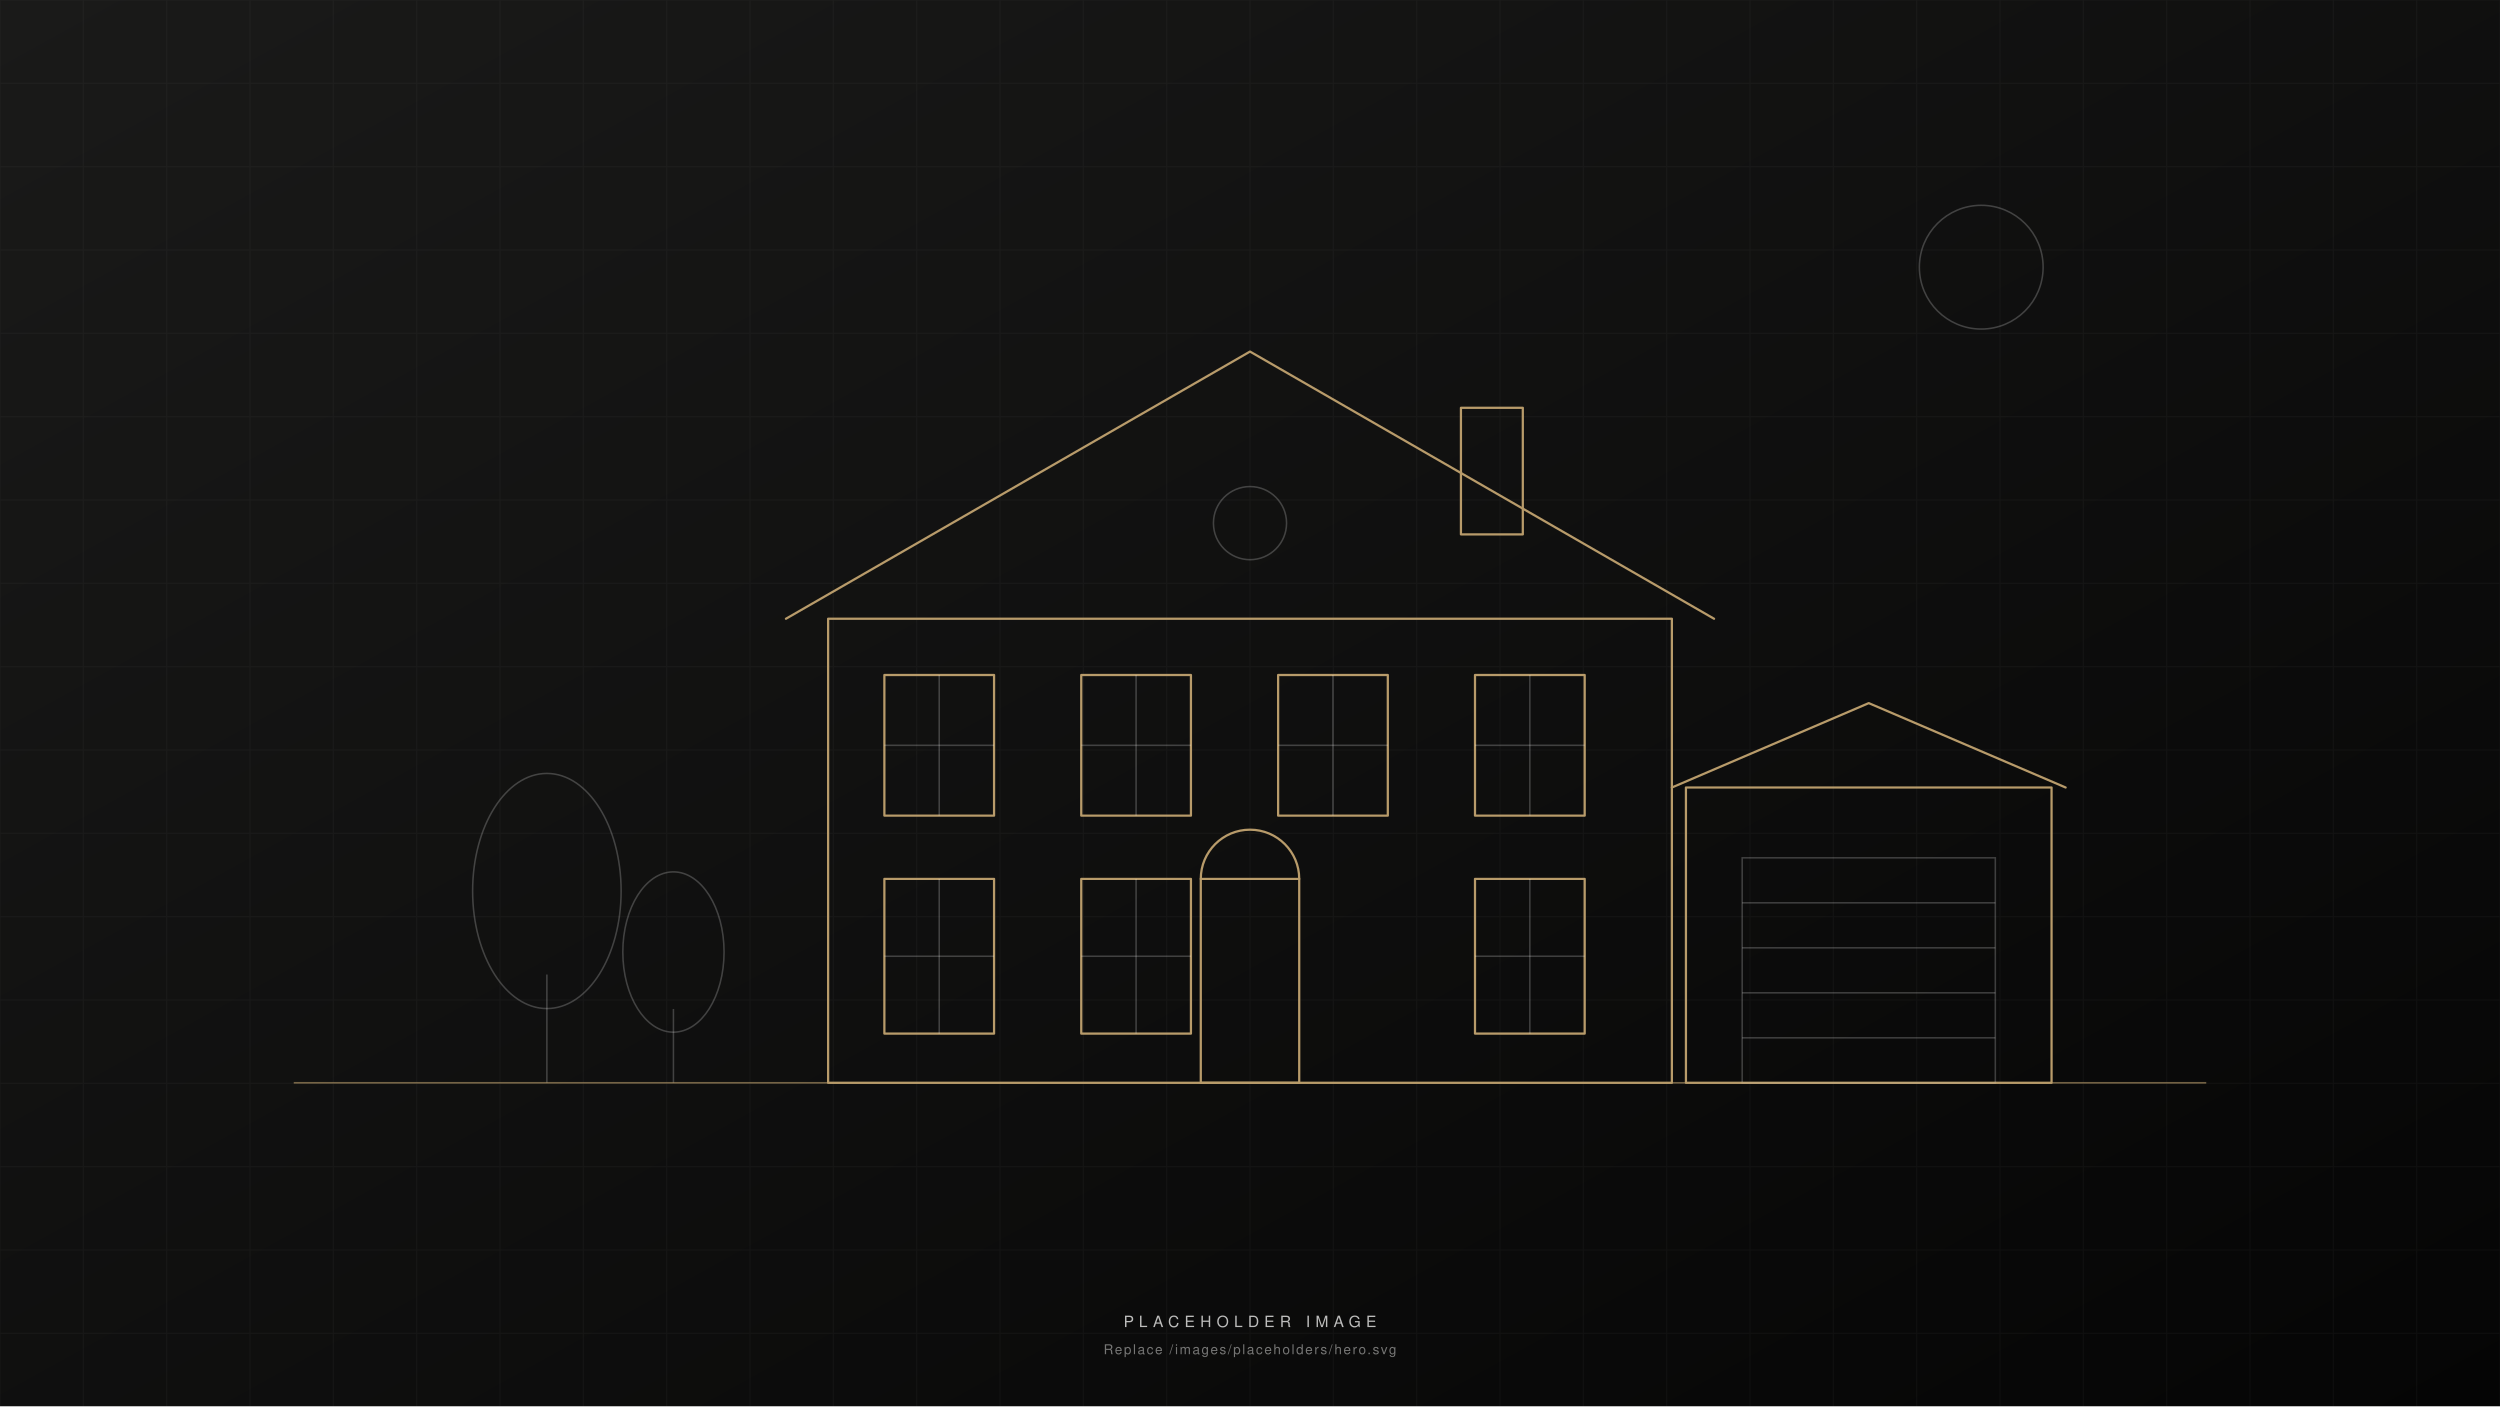
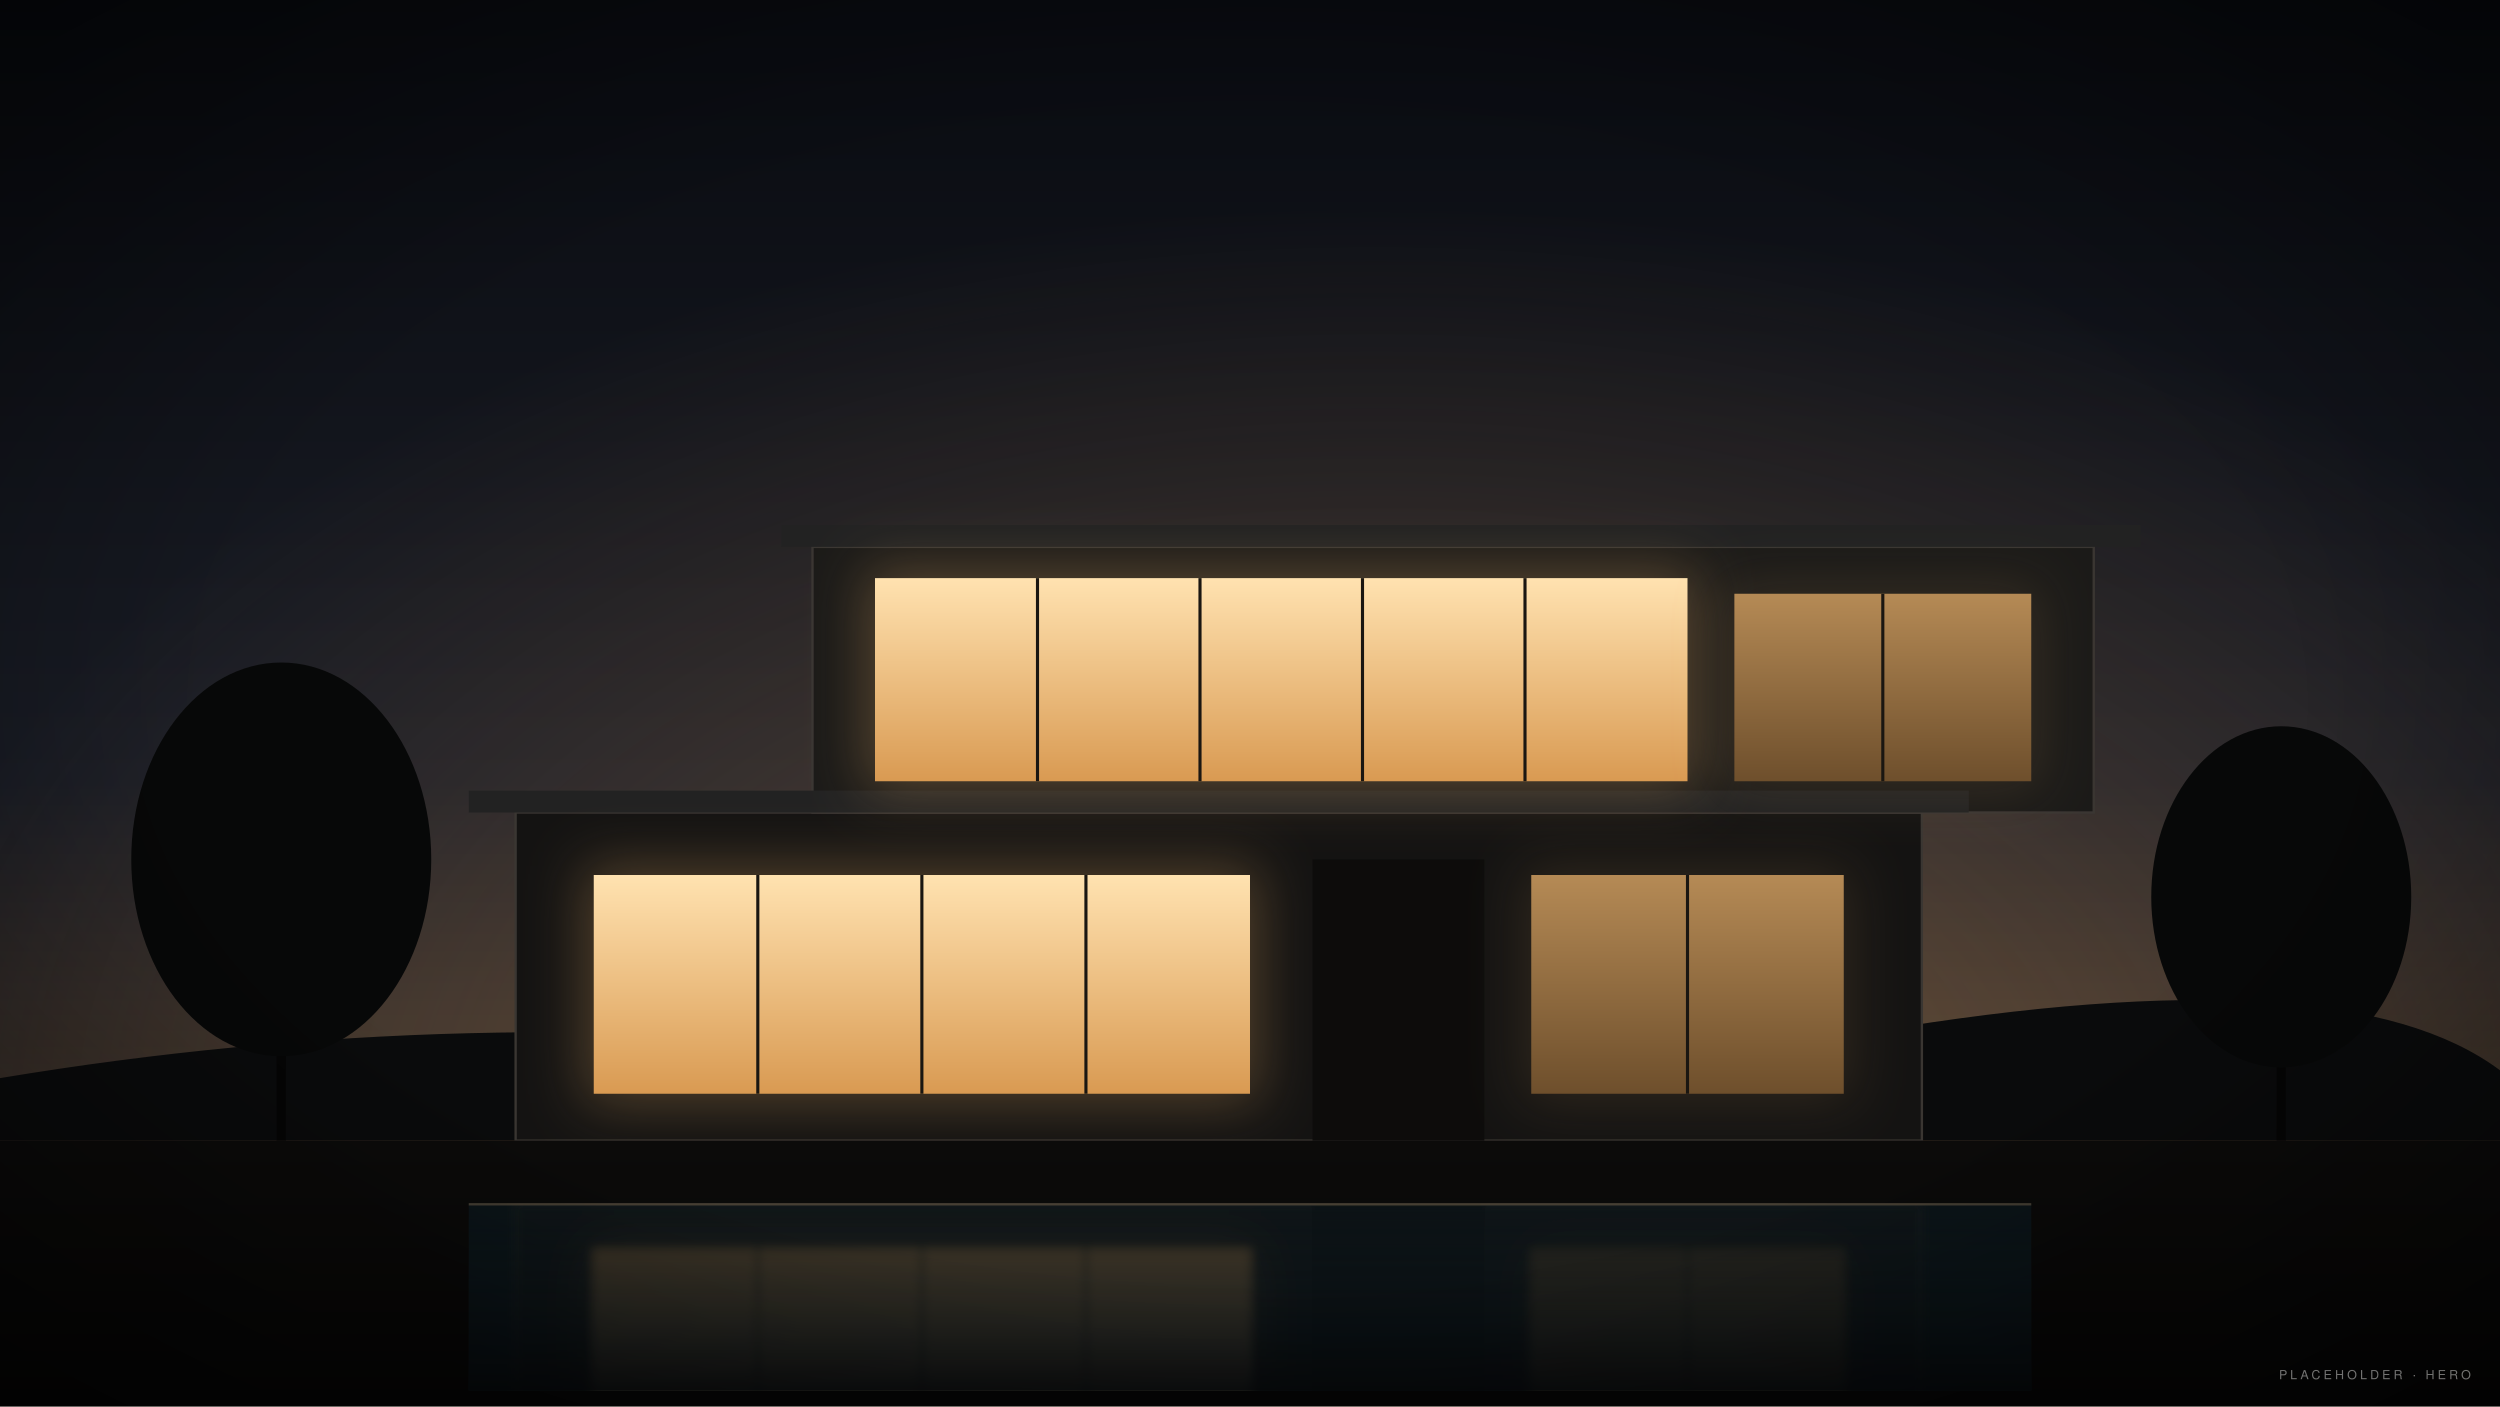
<svg xmlns="http://www.w3.org/2000/svg" viewBox="0 0 2400 1350" preserveAspectRatio="xMidYMid slice" role="img">
  <defs>
-     <linearGradient id="bg" x1="0" y1="0" x2="1" y2="1">
-       <stop offset="0" stop-color="#1A1A19" />
-       <stop offset="1" stop-color="#050505" />
+     <linearGradient id="skyFull" x1="0" y1="0" x2="0" y2="1">
+       <stop offset="0" stop-color="#07090e" />
+       <stop offset="0.55" stop-color="#1a1d26" />
+       <stop offset="0.85" stop-color="#4a3a2c" />
+       <stop offset="1" stop-color="#6e5238" />
    </linearGradient>
+     <linearGradient id="sky" x1="0" y1="0" x2="0" y2="1">
+       <stop offset="0" stop-color="#1c2230" />
+       <stop offset="0.7" stop-color="#5b4632" />
+       <stop offset="1" stop-color="#8a6644" />
+     </linearGradient>
+     <linearGradient id="warm" x1="0" y1="0" x2="0" y2="1">
+       <stop offset="0" stop-color="#ffe2b0" />
+       <stop offset="1" stop-color="#d99a52" />
+     </linearGradient>
+     <linearGradient id="warmDim" x1="0" y1="0" x2="0" y2="1">
+       <stop offset="0" stop-color="#b58a55" />
+       <stop offset="1" stop-color="#6e4f2c" />
+     </linearGradient>
+     <linearGradient id="groundG" x1="0" y1="0" x2="0" y2="1">
+       <stop offset="0" stop-color="#0c0b0a" />
+       <stop offset="1" stop-color="#030303" />
+     </linearGradient>
+     <linearGradient id="poolFade" x1="0" y1="0" x2="0" y2="1">
+       <stop offset="0" stop-color="#0b1418" stop-opacity="0" />
+       <stop offset="1" stop-color="#05080a" stop-opacity="0.9" />
+     </linearGradient>
+     <linearGradient id="wall" x1="0" y1="0" x2="0" y2="1">
+       <stop offset="0" stop-color="#1d1813" />
+       <stop offset="1" stop-color="#2c241b" />
+     </linearGradient>
+     <linearGradient id="floor" x1="0" y1="0" x2="0" y2="1">
+       <stop offset="0" stop-color="#2b2219" />
+       <stop offset="1" stop-color="#0d0a07" />
+     </linearGradient>
+     <radialGradient id="horizonGlow" cx="0.55" cy="0.78" r="0.6">
+       <stop offset="0" stop-color="#d79a5c" stop-opacity="0.35" />
+       <stop offset="1" stop-color="#d79a5c" stop-opacity="0" />
+     </radialGradient>
+     <filter id="bloom" x="-50%" y="-50%" width="200%" height="200%">
+       <feGaussianBlur stdDeviation="18" />
+     </filter>
+     <filter id="soft">
+       <feGaussianBlur stdDeviation="3" />
+     </filter>
+     <radialGradient id="vignette" cx="0.5" cy="0.5" r="0.75">
+       <stop offset="0.55" stop-color="#000" stop-opacity="0" />
+       <stop offset="1" stop-color="#000" stop-opacity="0.65" />
+     </radialGradient>
  </defs>
-   <rect width="2400" height="1350" fill="url(#bg)" />
-   <path d="M0 0V1350M80 0V1350M160 0V1350M240 0V1350M320 0V1350M400 0V1350M480 0V1350M560 0V1350M640 0V1350M720 0V1350M800 0V1350M880 0V1350M960 0V1350M1040 0V1350M1120 0V1350M1200 0V1350M1280 0V1350M1360 0V1350M1440 0V1350M1520 0V1350M1600 0V1350M1680 0V1350M1760 0V1350M1840 0V1350M1920 0V1350M2000 0V1350M2080 0V1350M2160 0V1350M2240 0V1350M2320 0V1350M2400 0V1350M0 0H2400M0 80H2400M0 160H2400M0 240H2400M0 320H2400M0 400H2400M0 480H2400M0 560H2400M0 640H2400M0 720H2400M0 800H2400M0 880H2400M0 960H2400M0 1040H2400M0 1120H2400M0 1200H2400M0 1280H2400" stroke="#F8F8F6" stroke-opacity="0.035" stroke-width="1" />
-   <g transform="translate(120 0) scale(1.35)">
-     <polyline points="470,440 800,250 1130,440" fill="none" stroke="#B89B6A" stroke-width="1.6" stroke-linejoin="round" stroke-linecap="round" />
-     <rect x="500" y="440" width="600" height="330" fill="none" stroke="#B89B6A" stroke-width="1.6" stroke-linejoin="round" stroke-linecap="round" />
-     <rect x="950" y="290" width="44" height="90" fill="none" stroke="#B89B6A" stroke-width="1.6" stroke-linejoin="round" stroke-linecap="round" />
-     <rect x="540" y="480" width="78" height="100" fill="none" stroke="#B89B6A" stroke-width="1.6" stroke-linejoin="round" stroke-linecap="round" />
-     <line x1="579" y1="480" x2="579" y2="580" fill="none" stroke="#F8F8F6" stroke-opacity="0.22" stroke-width="1.1" />
-     <line x1="540" y1="530" x2="618" y2="530" fill="none" stroke="#F8F8F6" stroke-opacity="0.22" stroke-width="1.1" />
-     <rect x="680" y="480" width="78" height="100" fill="none" stroke="#B89B6A" stroke-width="1.6" stroke-linejoin="round" stroke-linecap="round" />
-     <line x1="719" y1="480" x2="719" y2="580" fill="none" stroke="#F8F8F6" stroke-opacity="0.22" stroke-width="1.1" />
-     <line x1="680" y1="530" x2="758" y2="530" fill="none" stroke="#F8F8F6" stroke-opacity="0.22" stroke-width="1.1" />
-     <rect x="820" y="480" width="78" height="100" fill="none" stroke="#B89B6A" stroke-width="1.6" stroke-linejoin="round" stroke-linecap="round" />
-     <line x1="859" y1="480" x2="859" y2="580" fill="none" stroke="#F8F8F6" stroke-opacity="0.22" stroke-width="1.1" />
-     <line x1="820" y1="530" x2="898" y2="530" fill="none" stroke="#F8F8F6" stroke-opacity="0.22" stroke-width="1.1" />
-     <rect x="960" y="480" width="78" height="100" fill="none" stroke="#B89B6A" stroke-width="1.6" stroke-linejoin="round" stroke-linecap="round" />
-     <line x1="999" y1="480" x2="999" y2="580" fill="none" stroke="#F8F8F6" stroke-opacity="0.22" stroke-width="1.1" />
-     <line x1="960" y1="530" x2="1038" y2="530" fill="none" stroke="#F8F8F6" stroke-opacity="0.22" stroke-width="1.1" />
-     <rect x="540" y="625" width="78" height="110" fill="none" stroke="#B89B6A" stroke-width="1.6" stroke-linejoin="round" stroke-linecap="round" />
-     <line x1="579" y1="625" x2="579" y2="735" fill="none" stroke="#F8F8F6" stroke-opacity="0.22" stroke-width="1.1" />
-     <line x1="540" y1="680" x2="618" y2="680" fill="none" stroke="#F8F8F6" stroke-opacity="0.22" stroke-width="1.1" />
-     <rect x="680" y="625" width="78" height="110" fill="none" stroke="#B89B6A" stroke-width="1.6" stroke-linejoin="round" stroke-linecap="round" />
-     <line x1="719" y1="625" x2="719" y2="735" fill="none" stroke="#F8F8F6" stroke-opacity="0.22" stroke-width="1.1" />
-     <line x1="680" y1="680" x2="758" y2="680" fill="none" stroke="#F8F8F6" stroke-opacity="0.22" stroke-width="1.1" />
-     <rect x="960" y="625" width="78" height="110" fill="none" stroke="#B89B6A" stroke-width="1.6" stroke-linejoin="round" stroke-linecap="round" />
-     <line x1="999" y1="625" x2="999" y2="735" fill="none" stroke="#F8F8F6" stroke-opacity="0.22" stroke-width="1.1" />
-     <line x1="960" y1="680" x2="1038" y2="680" fill="none" stroke="#F8F8F6" stroke-opacity="0.22" stroke-width="1.1" />
-     <rect x="765" y="625" width="70" height="145" fill="none" stroke="#B89B6A" stroke-width="1.6" stroke-linejoin="round" stroke-linecap="round" />
-     <path d="M765 625 a35 35 0 0 1 70 0" fill="none" stroke="#B89B6A" stroke-width="1.6" stroke-linejoin="round" stroke-linecap="round" />
-     <polyline points="1100,560 1240,500 1380,560" fill="none" stroke="#B89B6A" stroke-width="1.6" stroke-linejoin="round" stroke-linecap="round" />
-     <rect x="1110" y="560" width="260" height="210" fill="none" stroke="#B89B6A" stroke-width="1.6" stroke-linejoin="round" stroke-linecap="round" />
-     <rect x="1150" y="610" width="180" height="160" fill="none" stroke="#F8F8F6" stroke-opacity="0.22" stroke-width="1.1" />
-     <line x1="1150" y1="642" x2="1330" y2="642" fill="none" stroke="#F8F8F6" stroke-opacity="0.22" stroke-width="1.1" />
-     <line x1="1150" y1="674" x2="1330" y2="674" fill="none" stroke="#F8F8F6" stroke-opacity="0.22" stroke-width="1.1" />
-     <line x1="1150" y1="706" x2="1330" y2="706" fill="none" stroke="#F8F8F6" stroke-opacity="0.22" stroke-width="1.1" />
-     <line x1="1150" y1="738" x2="1330" y2="738" fill="none" stroke="#F8F8F6" stroke-opacity="0.22" stroke-width="1.1" />
-     <circle cx="800" cy="372" r="26" fill="none" stroke="#F8F8F6" stroke-opacity="0.22" stroke-width="1.1" />
-     <line x1="300" y1="770" x2="300" y2="693" fill="none" stroke="#F8F8F6" stroke-opacity="0.22" stroke-width="1.1" />
-     <ellipse cx="300" cy="633.6" rx="52.8" ry="83.6" fill="none" stroke="#F8F8F6" stroke-opacity="0.22" stroke-width="1.1" />
-     <line x1="390" y1="770" x2="390" y2="717.5" fill="none" stroke="#F8F8F6" stroke-opacity="0.22" stroke-width="1.1" />
-     <ellipse cx="390" cy="677" rx="36" ry="57" fill="none" stroke="#F8F8F6" stroke-opacity="0.22" stroke-width="1.1" />
-     <line x1="120" y1="770" x2="1480" y2="770" stroke="#B89B6A" stroke-opacity="0.6" stroke-width="1.2" />
-     <circle cx="1320" cy="190" r="44" fill="none" stroke="#F8F8F6" stroke-opacity="0.22" stroke-width="1.1" />
+   <rect width="2400" height="1350" fill="#050505" />
+   <g transform="translate(0 -75) scale(1.5)">
+     <rect width="1600" height="1000" fill="url(#skyFull)" />
+     <rect width="1600" height="1000" fill="url(#horizonGlow)" />
+     <path d="M0 740 Q300 690 600 725 T1200 710 T1600 735 V780 H0 Z" fill="#0a0b0c" />
+     <rect x="177" y="690" width="6" height="90" fill="#050505" />
+     <ellipse cx="180" cy="600" rx="96" ry="126" fill="#070808" />
+     <rect x="1457" y="702" width="6" height="78" fill="#050505" />
+     <ellipse cx="1460" cy="624" rx="83.2" ry="109.2" fill="#070808" />
+     <rect x="330" y="570" width="900" height="210" fill="#141312" stroke="#3a3632" stroke-width="1.5" />
+     <rect x="520" y="400" width="820" height="170" fill="#1b1a18" stroke="#3a3632" stroke-width="1.5" />
+     <rect x="300" y="556" width="960" height="14" fill="#222" />
+     <rect x="500" y="386" width="870" height="14" fill="#222" />
+     <rect x="554" y="414" width="532" height="142" fill="#f0b46a" opacity="0.28" filter="url(#bloom)" />
+     <rect x="560" y="420" width="520" height="130" fill="url(#warm)" />
+     <rect x="663" y="420" width="2" height="130" fill="#1a1611" />
+     <rect x="767" y="420" width="2" height="130" fill="#1a1611" />
+     <rect x="871" y="420" width="2" height="130" fill="#1a1611" />
+     <rect x="975" y="420" width="2" height="130" fill="#1a1611" />
+     <rect x="1104" y="424" width="202" height="132" fill="#f0b46a" opacity="0.12" filter="url(#bloom)" />
+     <rect x="1110" y="430" width="190" height="120" fill="url(#warmDim)" />
+     <rect x="1204" y="430" width="2" height="120" fill="#1a1611" />
+     <rect x="374" y="604" width="432" height="152" fill="#f0b46a" opacity="0.28" filter="url(#bloom)" />
+     <rect x="380" y="610" width="420" height="140" fill="url(#warm)" />
+     <rect x="484" y="610" width="2" height="140" fill="#1a1611" />
+     <rect x="589" y="610" width="2" height="140" fill="#1a1611" />
+     <rect x="694" y="610" width="2" height="140" fill="#1a1611" />
+     <rect x="840" y="600" width="110" height="180" fill="#0d0c0b" />
+     <rect x="974" y="604" width="212" height="152" fill="#f0b46a" opacity="0.12" filter="url(#bloom)" />
+     <rect x="980" y="610" width="200" height="140" fill="url(#warmDim)" />
+     <rect x="1079" y="610" width="2" height="140" fill="#1a1611" />
+     <rect x="0" y="780" width="1600" height="220" fill="url(#groundG)" />
+     <g clip-path="url(#poolClip)">
+       <rect x="300" y="820" width="1000" height="120" fill="#0b1418" />
+       <g transform="translate(0 1600) scale(1 -1)" opacity="0.28" filter="url(#soft)">
+         <rect x="330" y="570" width="900" height="210" fill="#141312" stroke="#3a3632" stroke-width="1.5" />
+         <rect x="520" y="400" width="820" height="170" fill="#1b1a18" stroke="#3a3632" stroke-width="1.5" />
+         <rect x="300" y="556" width="960" height="14" fill="#222" />
+         <rect x="500" y="386" width="870" height="14" fill="#222" />
+         <rect x="554" y="414" width="532" height="142" fill="#f0b46a" opacity="0.28" filter="url(#bloom)" />
+         <rect x="560" y="420" width="520" height="130" fill="url(#warm)" />
+         <rect x="663" y="420" width="2" height="130" fill="#1a1611" />
+         <rect x="767" y="420" width="2" height="130" fill="#1a1611" />
+         <rect x="871" y="420" width="2" height="130" fill="#1a1611" />
+         <rect x="975" y="420" width="2" height="130" fill="#1a1611" />
+         <rect x="1104" y="424" width="202" height="132" fill="#f0b46a" opacity="0.12" filter="url(#bloom)" />
+         <rect x="1110" y="430" width="190" height="120" fill="url(#warmDim)" />
+         <rect x="1204" y="430" width="2" height="120" fill="#1a1611" />
+         <rect x="374" y="604" width="432" height="152" fill="#f0b46a" opacity="0.28" filter="url(#bloom)" />
+         <rect x="380" y="610" width="420" height="140" fill="url(#warm)" />
+         <rect x="484" y="610" width="2" height="140" fill="#1a1611" />
+         <rect x="589" y="610" width="2" height="140" fill="#1a1611" />
+         <rect x="694" y="610" width="2" height="140" fill="#1a1611" />
+         <rect x="840" y="600" width="110" height="180" fill="#0d0c0b" />
+         <rect x="974" y="604" width="212" height="152" fill="#f0b46a" opacity="0.12" filter="url(#bloom)" />
+         <rect x="980" y="610" width="200" height="140" fill="url(#warmDim)" />
+         <rect x="1079" y="610" width="2" height="140" fill="#1a1611" />
+       </g>
+       <rect x="300" y="820" width="1000" height="120" fill="url(#poolFade)" />
+     </g>
+     <defs>
+       <clipPath id="poolClip">
+         <rect x="300" y="820" width="1000" height="120" />
+       </clipPath>
+     </defs>
+     <rect x="300" y="820" width="1000" height="1.5" fill="#6b5a44" opacity="0.6" />
  </g>
-   <g font-family="Helvetica, Arial, sans-serif" fill="#F8F8F6">
-     <text x="1200" y="1274" text-anchor="middle" font-size="15" letter-spacing="5" fill-opacity="0.75">PLACEHOLDER IMAGE</text>
-     <text x="1200" y="1300" text-anchor="middle" font-size="13" letter-spacing="1.5" fill-opacity="0.45">Replace /images/placeholders/hero.svg</text>
-   </g>
+   <rect width="2400" height="1350" fill="url(#vignette)" />
+   <text x="2372" y="1324" text-anchor="end" font-family="Helvetica, Arial, sans-serif" font-size="12" letter-spacing="3" fill="#f8f8f6" fill-opacity="0.45">PLACEHOLDER · HERO</text>
</svg>
